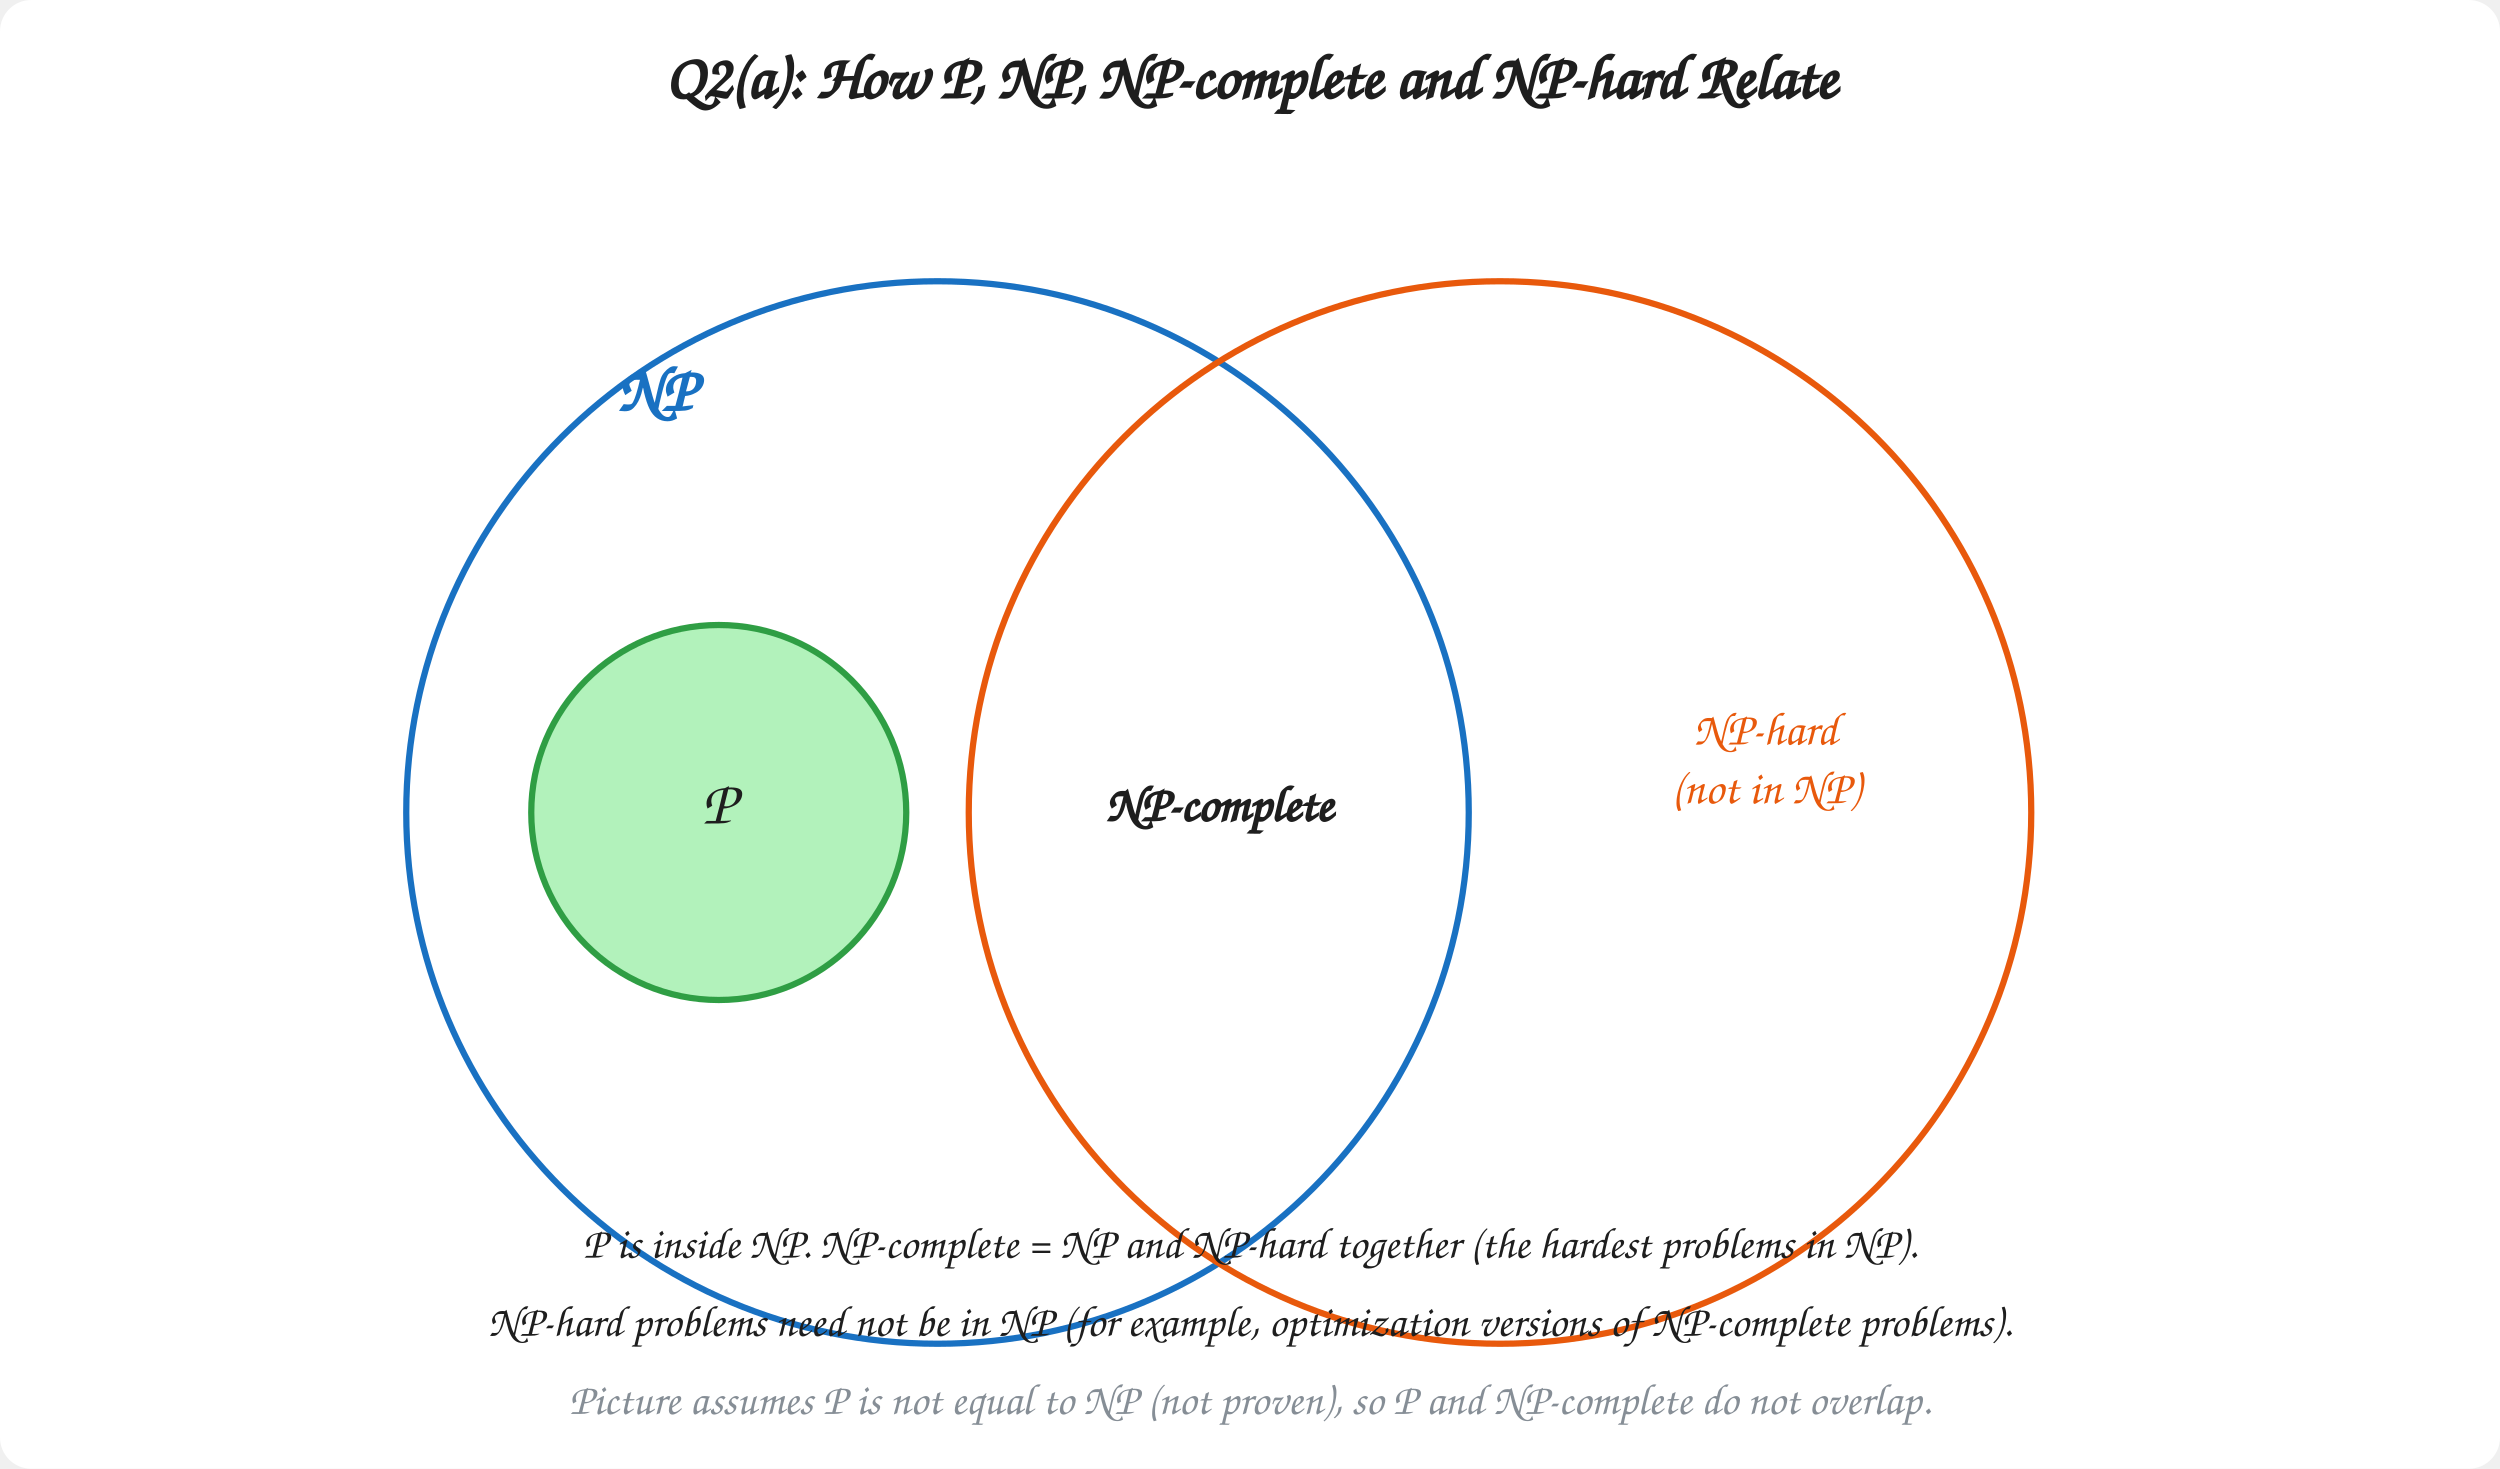
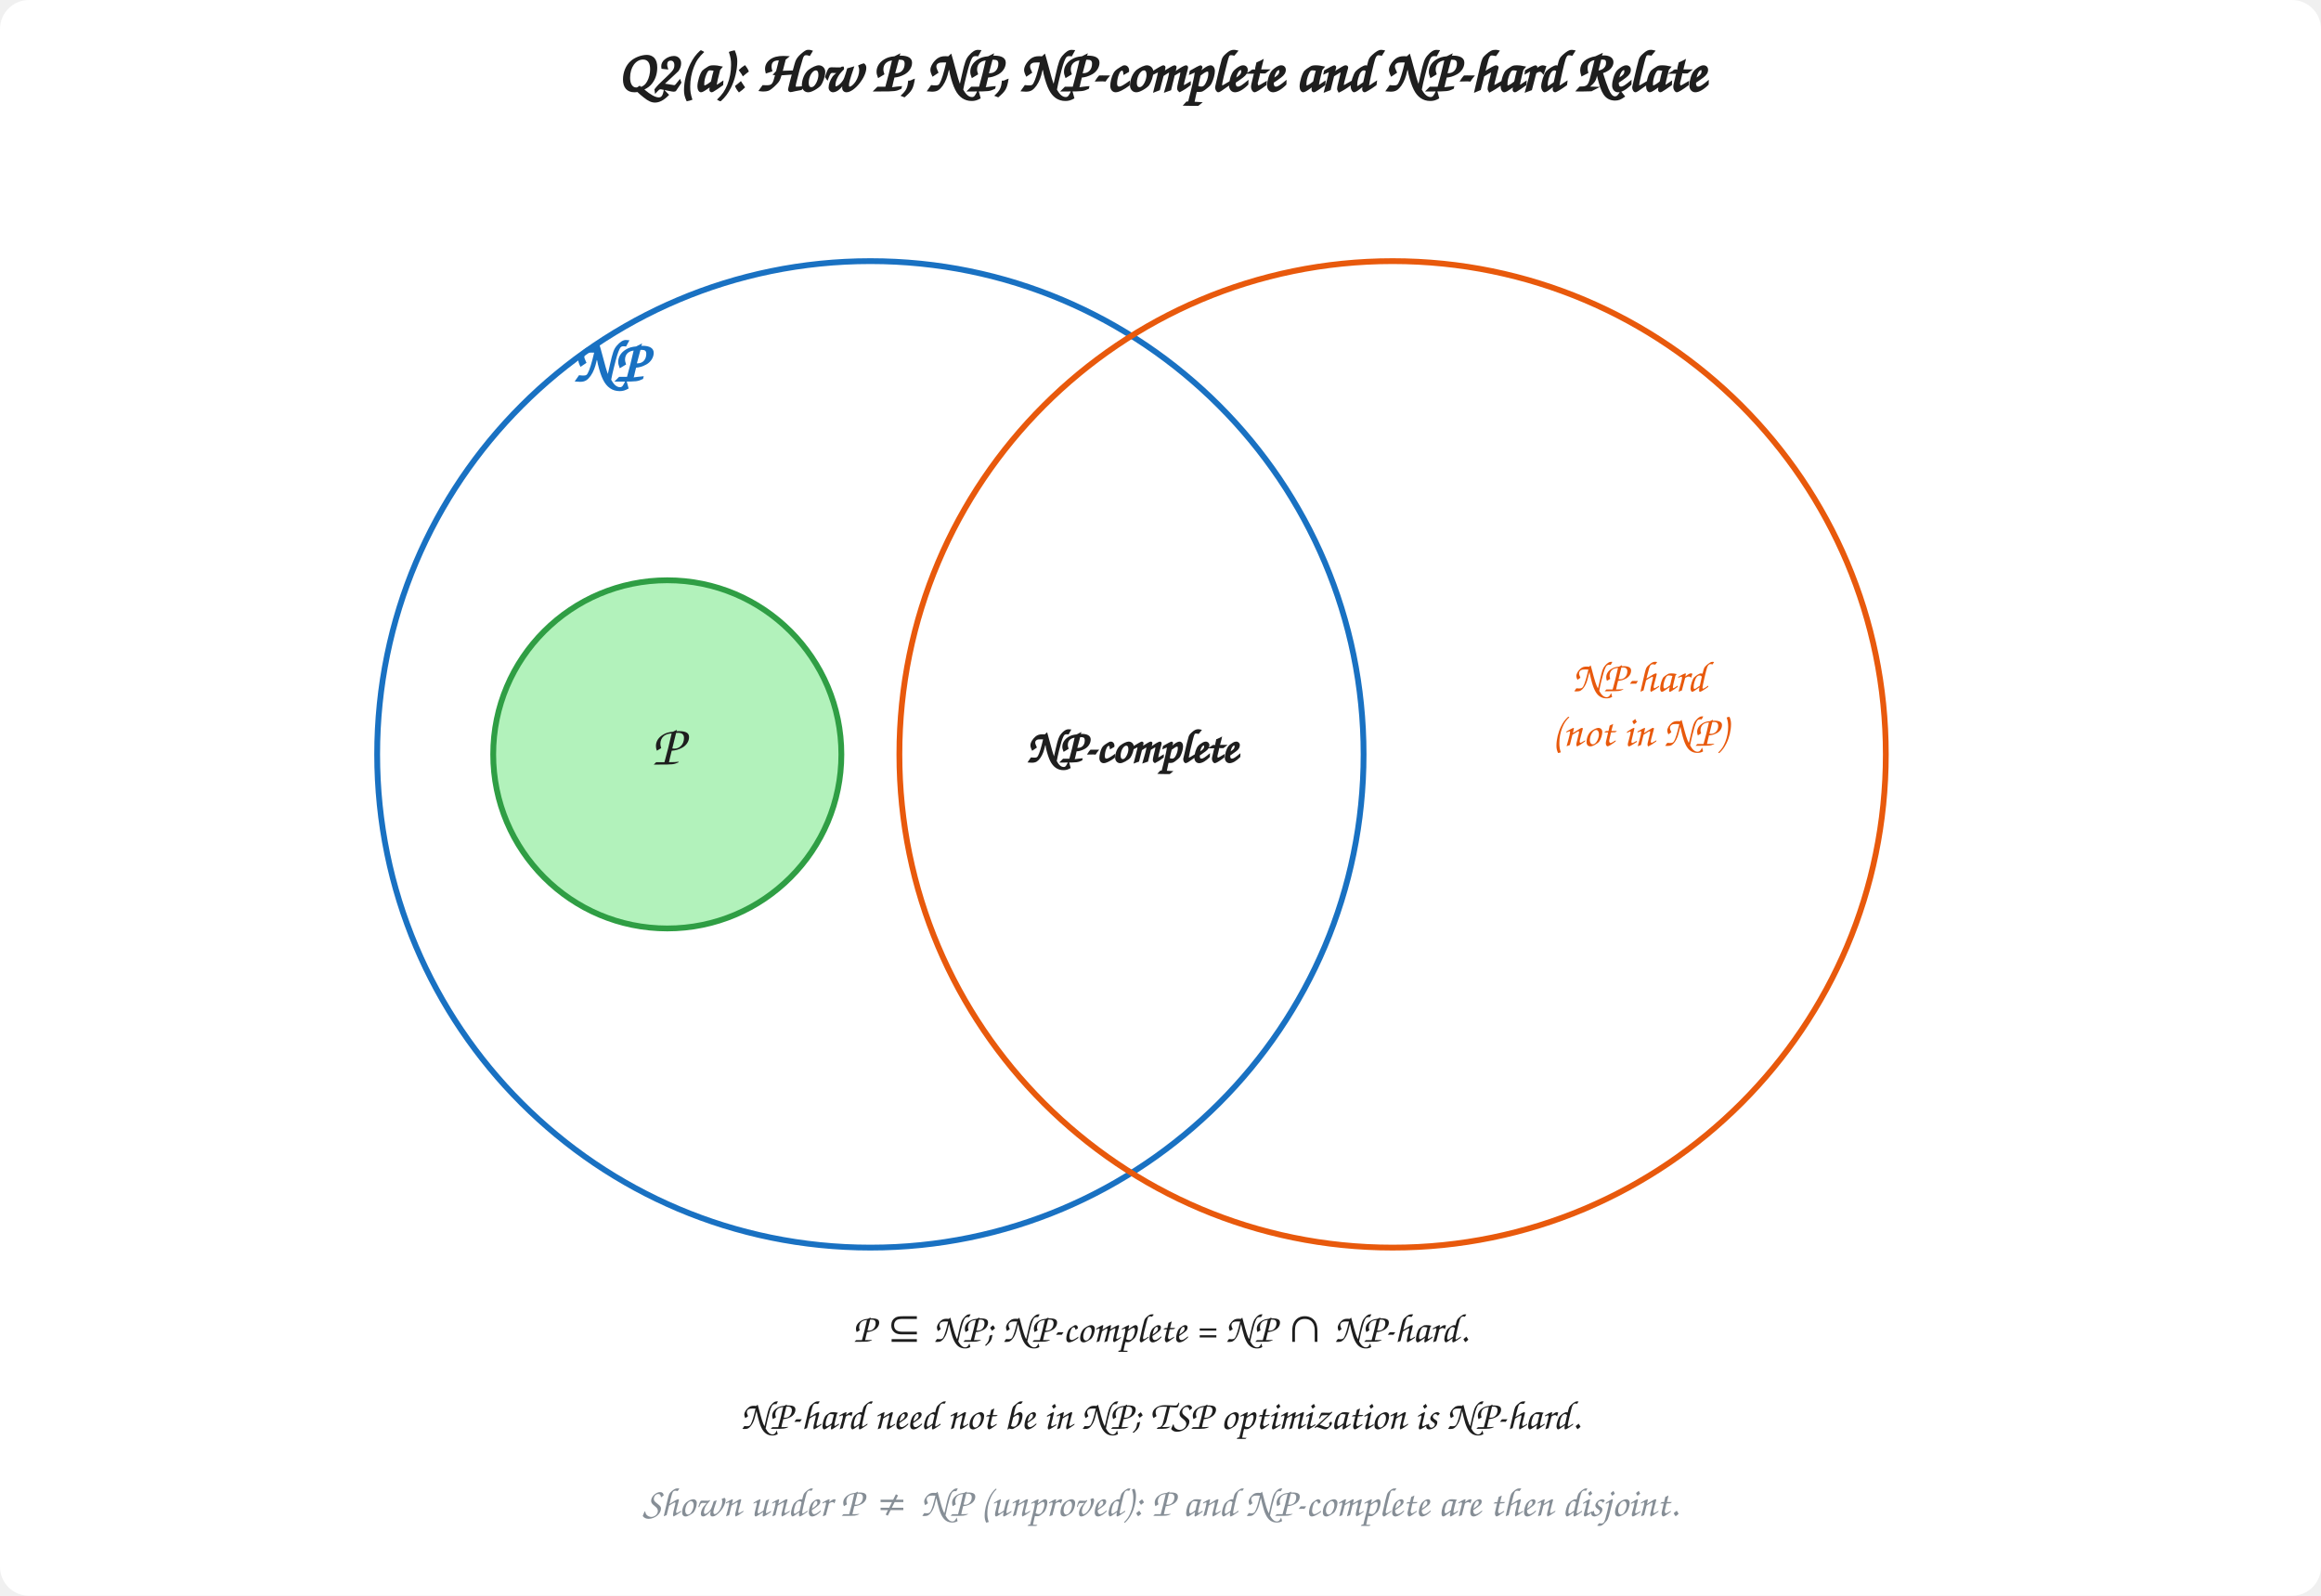
- <svg xmlns="http://www.w3.org/2000/svg" width="800" height="470" viewBox="0 0 800 470" role="img" aria-label="Q2(a): How P, NP, NP-complete and NP-hard relate">
+ <svg xmlns="http://www.w3.org/2000/svg" width="800" height="550" viewBox="0 0 800 550" role="img" aria-label="Q2(a): How P, NP, NP-complete and NP-hard relate">
  <defs>
    <marker id="arrow" markerWidth="10" markerHeight="10" refX="8" refY="5" orient="auto">
      <path d="M0,0 L10,5 L0,10 z" fill="#1e1e1e" />
    </marker>
  </defs>
-   <rect width="800" height="470" fill="#ffffff" rx="10" />
+   <rect width="800" height="550" fill="#ffffff" rx="10" />
  <g font-family="&quot;Segoe Print&quot;, &quot;Bradley Hand&quot;, Chilanka, &quot;Comic Sans MS&quot;, &quot;Comic Neue&quot;, cursive" dominant-baseline="central">
    <text x="400" y="28.0" text-anchor="middle" font-size="20" fill="#1e1e1e" font-weight="bold">Q2(a): How P, NP, NP-complete and NP-hard Relate</text>
    <circle cx="300" cy="260" r="170" fill="transparent" stroke="#1971c2" stroke-width="2" />
    <circle cx="480" cy="260" r="170" fill="transparent" stroke="#e8590c" stroke-width="2" />
    <circle cx="230" cy="260" r="60" fill="#b2f2bb" stroke="#2f9e44" stroke-width="2" />
    <text x="230" y="260.0" text-anchor="middle" font-size="20" fill="#1e1e1e">P</text>
    <text x="210" y="128.0" text-anchor="middle" font-size="20" fill="#1971c2" font-weight="bold">NP</text>
    <text x="390" y="260.0" text-anchor="middle" font-size="16" fill="#1e1e1e" font-weight="bold">NP-complete</text>
    <text x="565" y="235.6" text-anchor="middle" font-size="15" fill="#e8590c">NP-hard</text>
    <text x="565" y="254.4" text-anchor="middle" font-size="15" fill="#e8590c">(not in NP)</text>
-     <text x="400" y="400.0" text-anchor="middle" font-size="14" fill="#1e1e1e">P is inside NP. NP-complete = NP and NP-hard together (the hardest problems in NP).</text>
-     <text x="400" y="425.0" text-anchor="middle" font-size="14" fill="#1e1e1e">NP-hard problems need not be in NP (for example, optimization versions of NP-complete problems).</text>
-     <text x="400" y="450.0" text-anchor="middle" font-size="14" fill="#868e96">Picture assumes P is not equal to NP (not proven), so P and NP-complete do not overlap.</text>
+     <text x="400" y="460" text-anchor="middle" font-size="14" fill="#1e1e1e">P ⊆ NP; NP-complete = NP ∩ NP-hard.</text>
+     <text x="400" y="490" text-anchor="middle" font-size="14" fill="#1e1e1e">NP-hard need not be in NP; TSP optimization is NP-hard.</text>
+     <text x="400" y="520" text-anchor="middle" font-size="14" fill="#868e96">Shown under P ≠ NP (unproved): P and NP-complete are then disjoint.</text>
  </g>
</svg>
